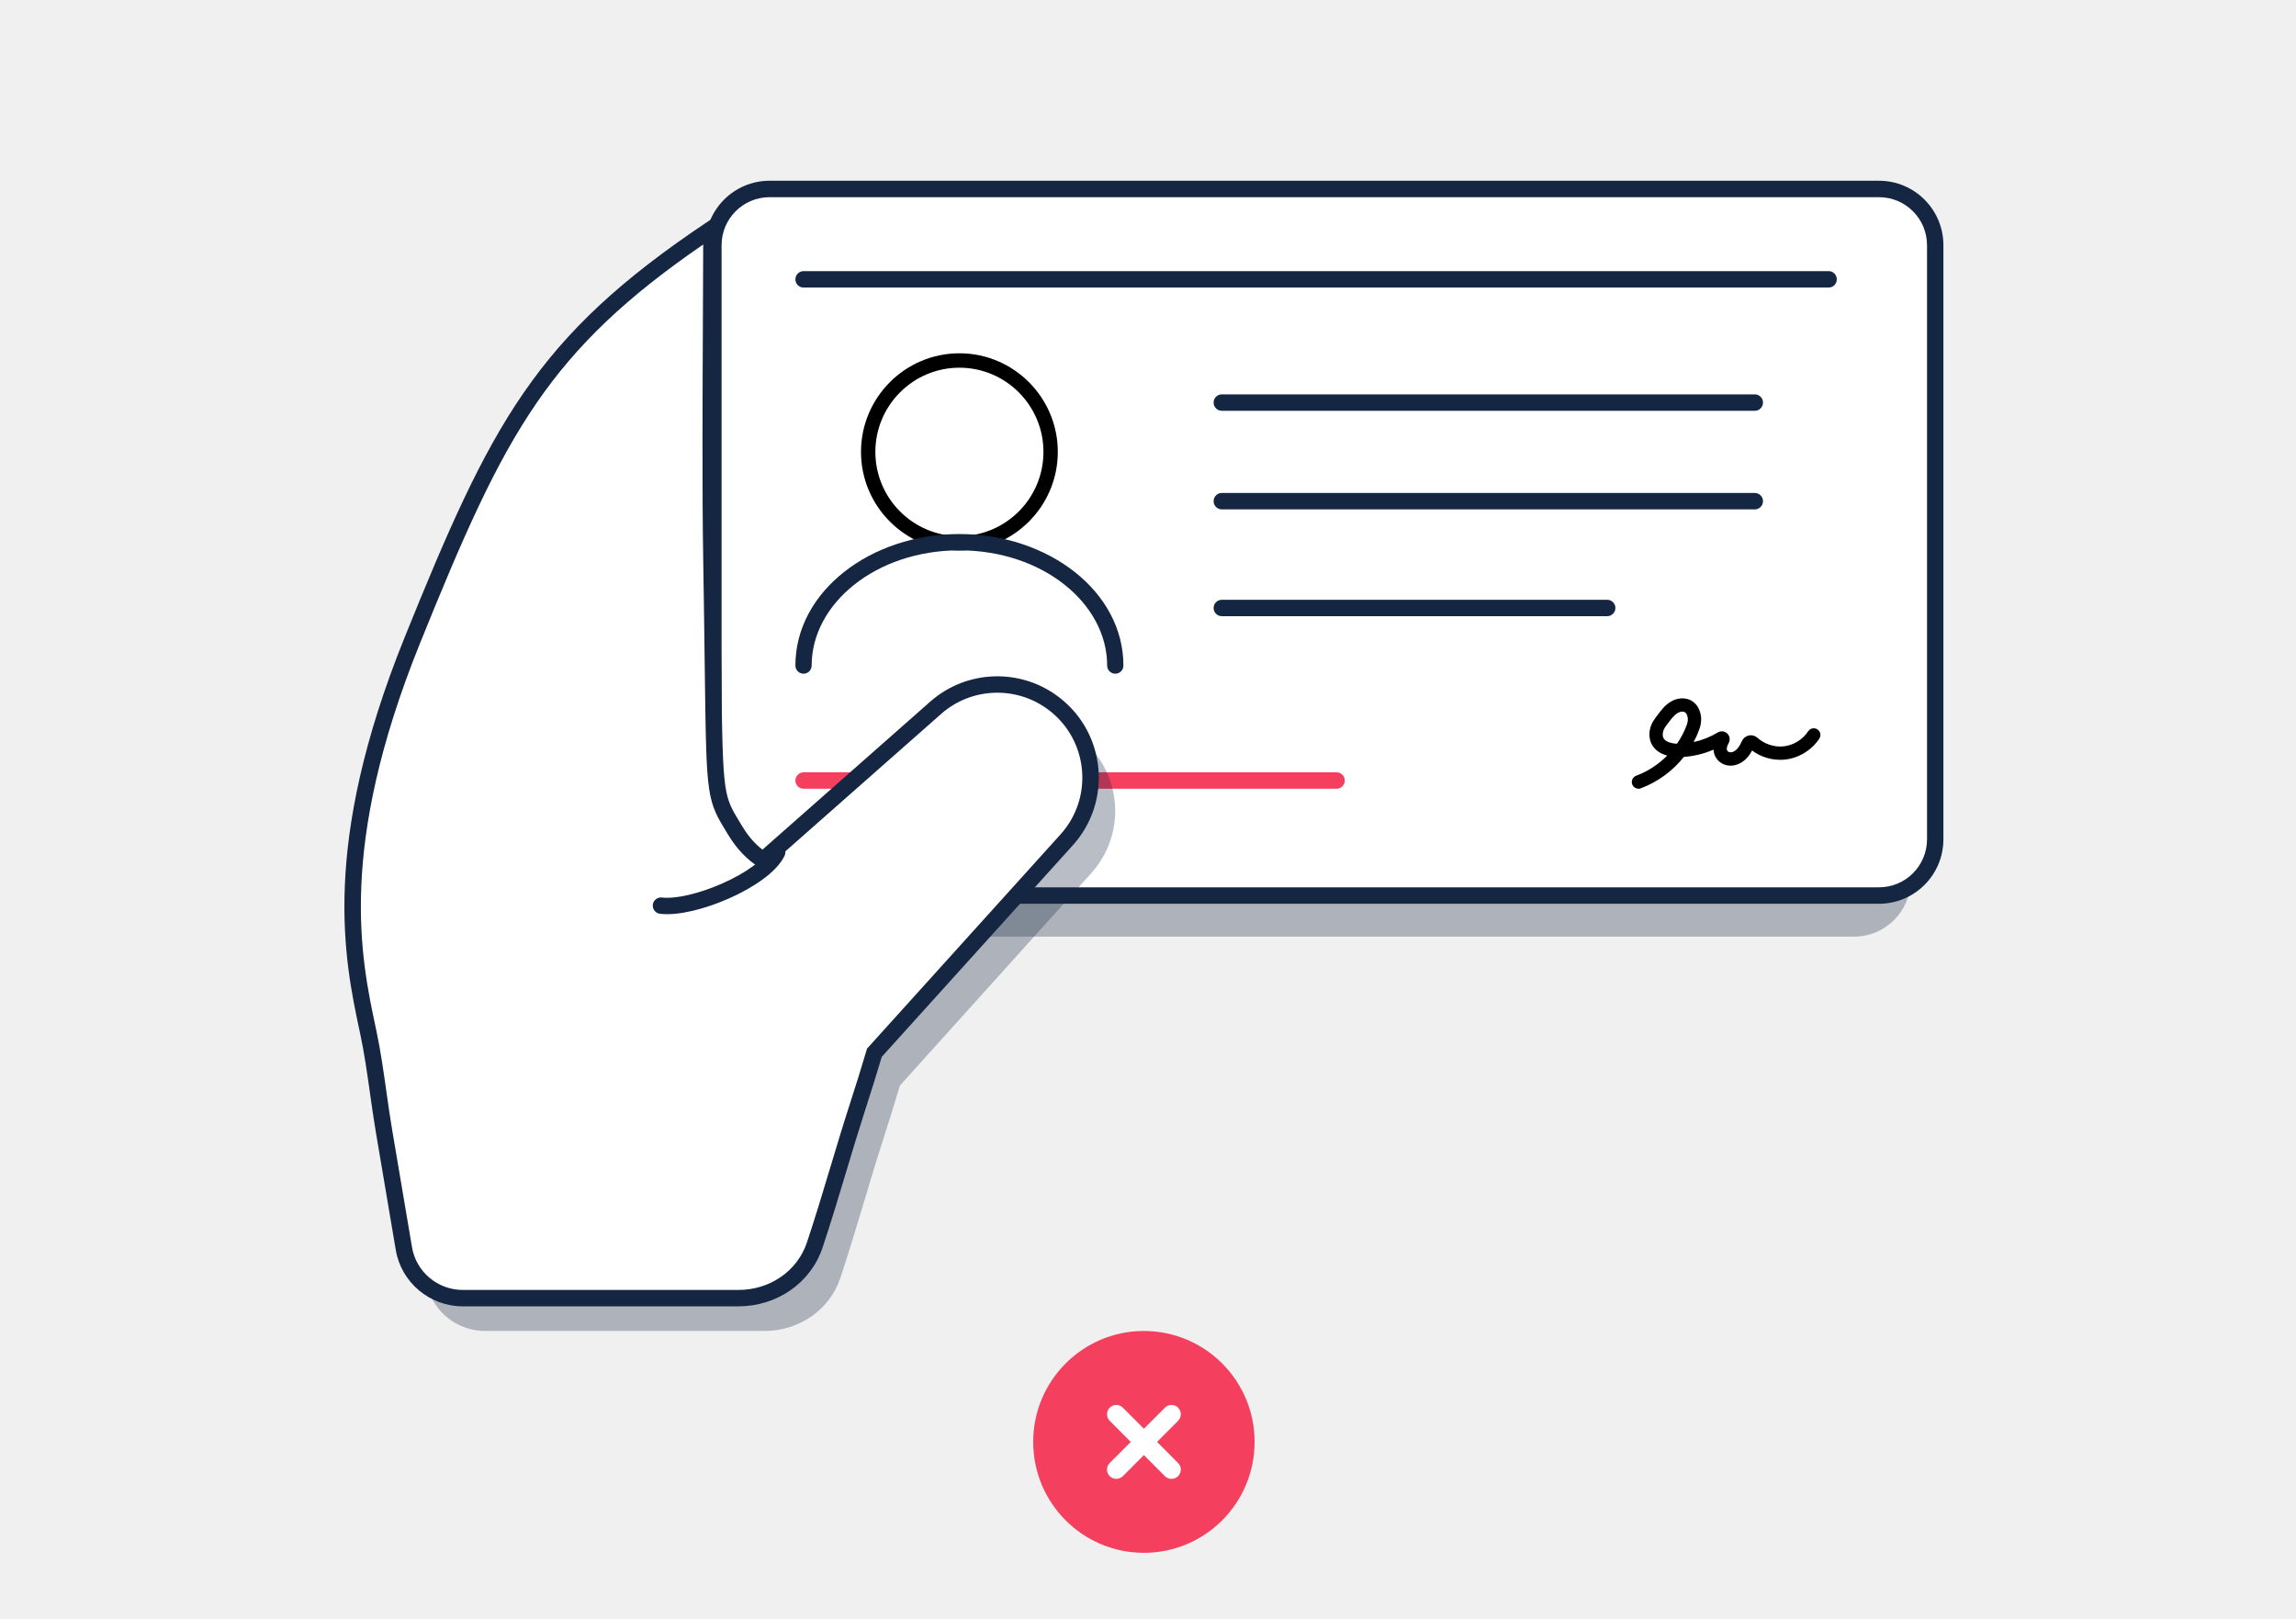
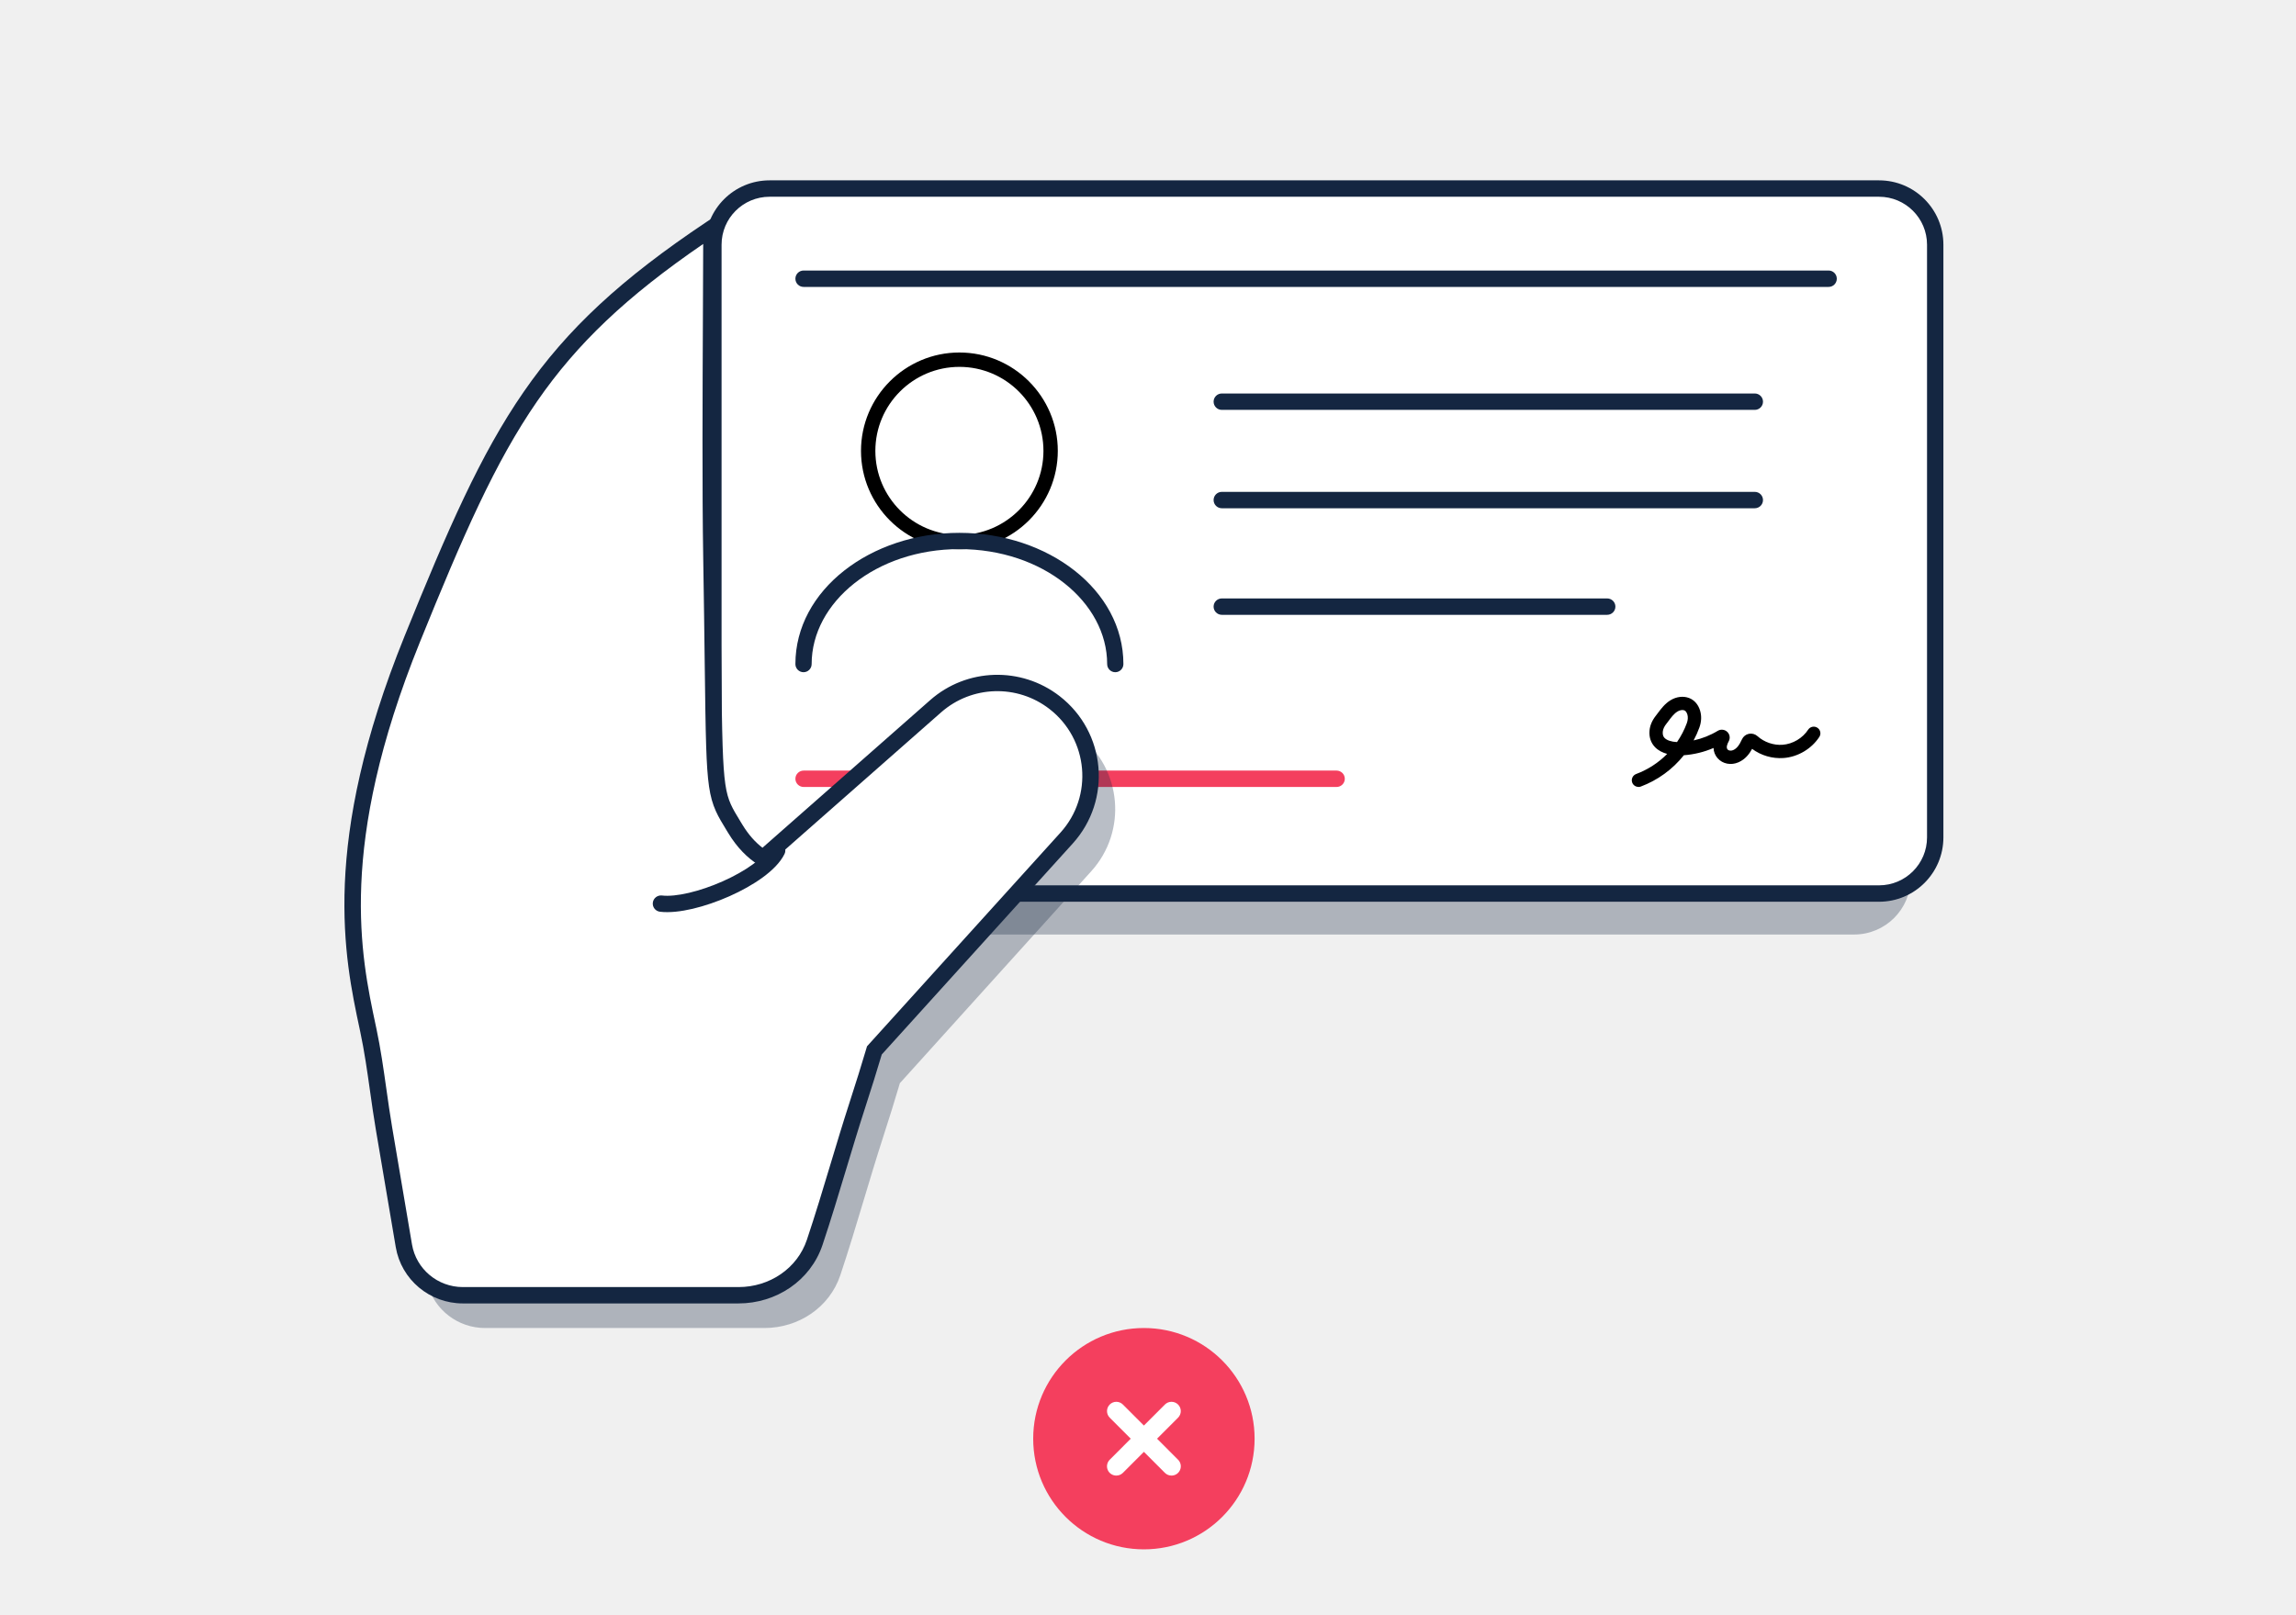
- <svg xmlns="http://www.w3.org/2000/svg" width="200" height="141" viewBox="0 0 200 141" fill="none">
-   <path d="M109.286 125.612C109.286 130.948 104.969 135.274 99.643 135.274C94.318 135.274 90 130.948 90 125.612C90 120.275 94.318 115.949 99.643 115.949C104.969 115.949 109.286 120.275 109.286 125.612Z" fill="#F43F5E" />
-   <path d="M100.788 125.612L102.619 123.777C102.694 123.702 102.754 123.612 102.795 123.514C102.836 123.415 102.857 123.31 102.857 123.203C102.857 123.096 102.836 122.991 102.795 122.892C102.754 122.794 102.694 122.704 102.619 122.629C102.543 122.553 102.454 122.494 102.356 122.453C102.258 122.412 102.152 122.391 102.046 122.391C101.94 122.391 101.834 122.412 101.736 122.453C101.638 122.494 101.549 122.553 101.474 122.629L99.643 124.464L97.812 122.629C97.737 122.553 97.648 122.494 97.55 122.453C97.452 122.412 97.346 122.391 97.24 122.391C97.134 122.391 97.028 122.412 96.93 122.453C96.832 122.494 96.743 122.553 96.668 122.629C96.592 122.704 96.532 122.794 96.491 122.892C96.45 122.991 96.429 123.096 96.429 123.203C96.429 123.31 96.45 123.415 96.491 123.514C96.532 123.612 96.592 123.702 96.668 123.777L98.498 125.612L96.668 127.448C96.554 127.561 96.476 127.706 96.445 127.864C96.413 128.021 96.429 128.185 96.49 128.333C96.552 128.481 96.656 128.608 96.789 128.697C96.923 128.786 97.08 128.833 97.24 128.832C97.447 128.832 97.654 128.755 97.812 128.596L99.643 126.76L101.474 128.596C101.632 128.755 101.839 128.832 102.046 128.832C102.206 128.833 102.363 128.786 102.497 128.697C102.63 128.608 102.734 128.481 102.796 128.333C102.857 128.185 102.873 128.021 102.841 127.864C102.81 127.706 102.732 127.561 102.619 127.448L100.788 125.612Z" fill="white" />
-   <path opacity="0.3" d="M161.5 20.041H64.215C61.493 20.041 59.286 22.236 59.286 24.943V76.691C59.286 79.399 61.493 81.594 64.215 81.594H161.5C164.222 81.594 166.429 79.399 166.429 76.691V24.943C166.429 22.236 164.222 20.041 161.5 20.041Z" fill="#142641" />
-   <path d="M163.643 16.462H66.358C63.635 16.462 61.429 18.657 61.429 21.365V73.112C61.429 75.82 63.635 78.015 66.358 78.015H163.643C166.365 78.015 168.572 75.82 168.572 73.112V21.365C168.572 18.657 166.365 16.462 163.643 16.462Z" fill="white" />
-   <path fill-rule="evenodd" clip-rule="evenodd" d="M69.286 67.995C69.286 67.6 69.608 67.279 70.005 67.279H116.425C116.822 67.279 117.143 67.6 117.143 67.995C117.143 68.39 116.822 68.711 116.425 68.711H70.005C69.608 68.711 69.286 68.39 69.286 67.995Z" fill="#F43F5E" />
-   <path opacity="0.3" d="M63.717 82.235C63.669 82.165 63.622 82.092 63.576 82.017C63.371 81.678 63.163 81.355 62.952 81.029C60.926 77.893 58.732 74.498 58.409 55.152C58.312 49.32 58.351 41.207 58.383 34.573C58.397 31.75 58.409 29.196 58.409 27.198C45.841 35.628 45.499 36.514 41.039 48.088C40.268 50.091 39.372 52.414 38.269 55.152C31.647 71.583 31.789 82.646 32.435 89.725C32.848 94.252 33.65 98.762 34.83 103.152L37.239 112.118C37.847 114.378 39.906 115.949 42.25 115.949H66.587C69.564 115.949 72.258 114.155 73.199 111.335C73.929 109.148 74.605 106.89 75.269 104.676C75.803 102.892 76.329 101.136 76.868 99.468C77.459 97.639 77.962 96.016 78.387 94.572L95.061 76.064C98.208 72.571 97.728 67.136 94.017 64.246C90.946 61.853 86.61 61.987 83.695 64.565L63.717 82.235Z" fill="#142641" />
-   <path fill-rule="evenodd" clip-rule="evenodd" d="M67.037 17.178C64.725 17.178 62.855 19.055 62.855 21.365V73.112C62.855 75.422 64.725 77.299 67.037 77.299H163.677C165.989 77.299 167.86 75.422 167.86 73.112V21.365C167.86 19.055 165.989 17.178 163.677 17.178H67.037ZM61.429 21.365C61.429 18.26 63.942 15.746 67.037 15.746H163.677C166.773 15.746 169.286 18.26 169.286 21.365V73.112C169.286 76.217 166.773 78.731 163.677 78.731H67.037C63.942 78.731 61.429 76.217 61.429 73.112V21.365Z" fill="#142641" />
-   <path fill-rule="evenodd" clip-rule="evenodd" d="M66.472 74.959C65.6 74.415 64.774 73.595 64.057 72.415C63.604 71.668 63.264 71.132 63.007 70.559C62.029 68.376 62.256 65.659 61.972 48.737C61.874 42.882 61.914 34.364 61.947 27.498C61.96 24.614 61.972 22.021 61.972 20.041C47.175 29.931 43.416 37.289 35.91 55.849C28.642 73.819 30.718 83.567 32.024 89.694C32.042 89.781 32.06 89.866 32.079 89.951C32.447 91.686 32.696 93.445 32.944 95.204C33.1 96.311 33.257 97.418 33.443 98.519L35.179 108.774C35.601 111.263 37.776 113.086 40.315 113.086H64.331C67.319 113.086 70.024 111.292 70.968 108.472C71.701 106.284 72.379 104.026 73.045 101.811C73.582 100.026 74.11 98.27 74.651 96.602C75.24 94.783 75.743 93.168 76.168 91.73L92.912 73.209C96.069 69.717 95.587 64.282 91.864 61.391C88.781 58.998 84.43 59.132 81.505 61.71L66.472 74.959Z" fill="white" />
-   <path fill-rule="evenodd" clip-rule="evenodd" d="M62.69 18.609L61.572 19.357C54.124 24.34 49.41 28.716 45.617 34.213C41.839 39.688 38.996 46.245 35.246 55.527C31.587 64.586 30.268 71.603 30.038 77.149C29.808 82.693 30.669 86.737 31.323 89.813L31.38 90.078C31.743 91.786 31.988 93.522 32.237 95.287L32.237 95.292C32.393 96.397 32.551 97.513 32.739 98.625L34.475 108.89C34.954 111.727 37.429 113.802 40.316 113.802H64.33C67.602 113.802 70.598 111.832 71.648 108.695C72.384 106.494 73.065 104.225 73.73 102.011L73.731 102.006C74.268 100.218 74.794 98.468 75.332 96.806C75.902 95.046 76.391 93.474 76.808 92.067L93.442 73.648C96.878 69.845 96.353 63.926 92.302 60.779C88.948 58.172 84.212 58.317 81.028 61.126L66.418 74.016C65.804 73.546 65.21 72.895 64.671 72.007C64.616 71.917 64.564 71.831 64.513 71.748C64.133 71.124 63.869 70.689 63.662 70.228C63.237 69.277 63.047 68.18 62.946 65.106C62.889 63.362 62.859 61.026 62.819 57.773C62.788 55.309 62.751 52.319 62.689 48.662C62.592 42.811 62.632 34.293 62.664 27.418L62.664 27.416C62.677 24.53 62.69 21.933 62.69 19.949V18.609ZM61.254 21.3C61.25 23.052 61.24 25.14 61.23 27.411L61.23 27.417C61.197 34.285 61.157 42.818 61.255 48.686C61.316 52.318 61.354 55.3 61.384 57.765C61.425 61.037 61.455 63.397 61.513 65.153C61.614 68.22 61.8 69.575 62.352 70.809C62.598 71.358 62.914 71.877 63.286 72.487C63.337 72.571 63.39 72.657 63.443 72.745C64.212 74.01 65.113 74.916 66.091 75.527L66.546 75.811L81.979 62.195C84.645 59.843 88.61 59.721 91.42 61.904C94.816 64.543 95.255 69.506 92.376 72.694L75.524 91.353L75.478 91.509C75.056 92.941 74.555 94.552 73.967 96.368C73.424 98.045 72.894 99.81 72.359 101.593L72.357 101.597C71.691 103.816 71.015 106.066 70.287 108.244C69.448 110.752 67.035 112.374 64.33 112.374H40.316C38.127 112.374 36.252 110.8 35.889 108.653L34.153 98.388C33.968 97.297 33.813 96.198 33.657 95.088L33.655 95.076C33.408 93.324 33.157 91.543 32.783 89.782L32.728 89.525C32.078 86.468 31.249 82.569 31.471 77.208C31.693 71.845 32.97 64.989 36.577 56.059C40.333 46.763 43.123 40.348 46.799 35.021C50.271 29.99 54.555 25.902 61.254 21.3Z" fill="#142641" />
-   <path fill-rule="evenodd" clip-rule="evenodd" d="M68.006 73.609C67.65 73.436 67.221 73.583 67.047 73.937C66.829 74.383 66.335 74.91 65.588 75.458C64.855 75.996 63.938 76.509 62.958 76.945C61.979 77.381 60.956 77.733 60.016 77.954C59.065 78.178 58.248 78.257 57.664 78.187C57.271 78.139 56.914 78.418 56.866 78.81C56.819 79.201 57.099 79.557 57.492 79.604C58.316 79.703 59.32 79.585 60.346 79.343C61.383 79.099 62.492 78.717 63.544 78.249C64.594 77.781 65.604 77.219 66.438 76.608C67.257 76.008 67.968 75.314 68.337 74.563C68.51 74.209 68.362 73.782 68.006 73.609Z" fill="#142641" />
-   <path d="M83.572 47.954C78.846 47.954 75 44.101 75 39.366C75 34.63 78.846 30.777 83.572 30.777C88.298 30.777 92.143 34.63 92.143 39.366C92.143 44.101 88.298 47.954 83.572 47.954ZM83.572 32.032C79.537 32.032 76.251 35.321 76.251 39.368C76.251 43.414 79.534 46.704 83.572 46.704C87.61 46.704 90.893 43.414 90.893 39.368C90.893 35.321 87.61 32.032 83.572 32.032Z" fill="black" />
-   <path fill-rule="evenodd" clip-rule="evenodd" d="M105.715 35.071C105.715 34.676 106.036 34.355 106.431 34.355H152.855C153.251 34.355 153.572 34.676 153.572 35.071C153.572 35.467 153.251 35.787 152.855 35.787H106.431C106.036 35.787 105.715 35.467 105.715 35.071Z" fill="#142641" />
-   <path fill-rule="evenodd" clip-rule="evenodd" d="M105.715 43.66C105.715 43.265 106.036 42.944 106.431 42.944H152.855C153.251 42.944 153.572 43.265 153.572 43.66C153.572 44.055 153.251 44.376 152.855 44.376H106.431C106.036 44.376 105.715 44.055 105.715 43.66Z" fill="#142641" />
-   <path fill-rule="evenodd" clip-rule="evenodd" d="M69.286 24.335C69.286 23.94 69.605 23.619 69.998 23.619H159.289C159.682 23.619 160 23.94 160 24.335C160 24.73 159.682 25.051 159.289 25.051H69.998C69.605 25.051 69.286 24.73 69.286 24.335Z" fill="#142641" />
-   <path fill-rule="evenodd" clip-rule="evenodd" d="M105.715 52.965C105.715 52.569 106.037 52.249 106.434 52.249H139.995C140.393 52.249 140.715 52.569 140.715 52.965C140.715 53.36 140.393 53.68 139.995 53.68H106.434C106.037 53.68 105.715 53.36 105.715 52.965Z" fill="#142641" />
-   <path fill-rule="evenodd" clip-rule="evenodd" d="M83.572 47.943C76.298 47.943 70.701 52.584 70.701 57.98C70.701 58.373 70.385 58.69 69.994 58.69C69.603 58.69 69.286 58.373 69.286 57.98C69.286 51.505 75.848 46.523 83.572 46.523C91.296 46.523 97.858 51.505 97.858 57.98C97.858 58.373 97.541 58.69 97.15 58.69C96.759 58.69 96.442 58.373 96.442 57.98C96.442 52.584 90.846 47.943 83.572 47.943Z" fill="#142641" />
-   <path d="M142.721 68.704C142.487 68.704 142.265 68.56 142.179 68.326C142.126 68.182 142.132 68.023 142.196 67.883C142.26 67.743 142.376 67.634 142.52 67.58C143.538 67.197 144.462 66.598 145.226 65.824C144.851 65.722 144.461 65.541 144.162 65.23C143.808 64.86 143.641 64.368 143.685 63.81C143.717 63.37 143.901 62.925 144.211 62.525C144.272 62.446 144.332 62.367 144.392 62.286C144.686 61.89 145.022 61.44 145.514 61.139C146.028 60.824 146.63 60.752 147.129 60.942C147.59 61.118 147.933 61.51 148.093 62.047C148.232 62.511 148.211 63.02 148.03 63.519C147.891 63.907 147.723 64.284 147.527 64.647C148.27 64.486 148.982 64.202 149.632 63.808C149.761 63.73 149.911 63.697 150.061 63.714C150.211 63.73 150.351 63.796 150.459 63.9C150.568 64.004 150.639 64.141 150.662 64.29C150.685 64.439 150.658 64.591 150.586 64.723C150.459 64.955 150.338 65.265 150.487 65.434C150.598 65.562 150.815 65.56 150.971 65.493C151.277 65.358 151.499 65.084 151.74 64.549C151.795 64.428 151.878 64.322 151.982 64.238C152.086 64.155 152.208 64.097 152.338 64.07C152.471 64.043 152.608 64.047 152.739 64.082C152.87 64.118 152.99 64.183 153.091 64.274C153.68 64.804 154.5 65.084 155.272 65.027C156.167 64.962 157.026 64.45 157.513 63.697C157.598 63.572 157.729 63.486 157.877 63.456C158.025 63.426 158.179 63.456 158.306 63.537C158.433 63.619 158.523 63.747 158.557 63.894C158.591 64.041 158.566 64.195 158.489 64.325C157.809 65.379 156.611 66.092 155.36 66.183C154.382 66.251 153.411 65.967 152.623 65.383C152.38 65.833 152.023 66.296 151.441 66.553C150.786 66.843 150.053 66.7 149.615 66.197C149.398 65.949 149.274 65.634 149.263 65.305C148.443 65.66 147.57 65.874 146.679 65.939C145.698 67.172 144.402 68.117 142.927 68.674C142.863 68.698 142.795 68.711 142.726 68.711L142.721 68.704ZM146.552 61.994C146.415 61.994 146.257 62.04 146.118 62.126C145.817 62.309 145.576 62.633 145.321 62.976C145.256 63.064 145.191 63.15 145.127 63.234C145.006 63.389 144.86 63.63 144.839 63.898C144.816 64.202 144.918 64.348 144.997 64.429C145.196 64.638 145.599 64.77 146.081 64.79C146.437 64.274 146.726 63.714 146.941 63.124C147.034 62.865 147.05 62.599 146.983 62.379C146.897 62.094 146.76 62.04 146.714 62.022C146.662 62.003 146.607 61.993 146.552 61.994Z" fill="black" />
+ <svg xmlns="http://www.w3.org/2000/svg" width="280" height="197" viewBox="0 0 280 197" fill="none">
+   <path d="M153 175.5C153 182.956 146.956 189 139.5 189C132.045 189 126 182.956 126 175.5C126 168.044 132.045 162 139.5 162C146.956 162 153 168.044 153 175.5Z" fill="#F43F5E" />
+   <path d="M141.103 175.501L143.666 172.937C143.771 172.831 143.855 172.707 143.912 172.569C143.97 172.431 143.999 172.284 143.999 172.135C143.999 171.986 143.97 171.838 143.912 171.7C143.855 171.563 143.771 171.438 143.666 171.333C143.561 171.227 143.436 171.144 143.298 171.086C143.161 171.029 143.013 171 142.864 171C142.715 171 142.568 171.029 142.43 171.086C142.293 171.144 142.168 171.227 142.063 171.333L139.5 173.897L136.937 171.333C136.832 171.227 136.707 171.144 136.57 171.086C136.432 171.029 136.285 171 136.136 171C135.987 171 135.839 171.029 135.702 171.086C135.564 171.144 135.439 171.227 135.334 171.333C135.229 171.438 135.145 171.563 135.088 171.7C135.03 171.838 135.001 171.986 135.001 172.135C135.001 172.284 135.03 172.431 135.088 172.569C135.145 172.707 135.229 172.831 135.334 172.937L137.897 175.501L135.334 178.066C135.175 178.224 135.066 178.426 135.022 178.646C134.978 178.866 135 179.095 135.086 179.302C135.172 179.51 135.318 179.687 135.505 179.811C135.692 179.935 135.911 180.001 136.136 180C136.425 180 136.715 179.891 136.937 179.67L139.5 177.105L142.063 179.67C142.285 179.891 142.575 180 142.864 180C143.089 180.001 143.308 179.935 143.495 179.811C143.682 179.687 143.828 179.51 143.914 179.302C144 179.095 144.022 178.866 143.978 178.646C143.934 178.426 143.825 178.224 143.666 178.066L141.103 175.501Z" fill="white" />
+   <path opacity="0.3" d="M226.1 28H89.9C86.089 28 83 31.067 83 34.85V107.15C83 110.933 86.089 114 89.9 114H226.1C229.911 114 233 110.933 233 107.15V34.85C233 31.067 229.911 28 226.1 28Z" fill="#142641" />
+   <path d="M229.1 23H92.9C89.089 23 86 26.066 86 29.85V102.15C86 105.934 89.089 109 92.9 109H229.1C232.911 109 236 105.934 236 102.15V29.85C236 26.067 232.911 23 229.1 23Z" fill="white" />
+   <path fill-rule="evenodd" clip-rule="evenodd" d="M97 95C97 94.448 97.451 94 98.006 94H162.994C163.55 94 164 94.448 164 95C164 95.552 163.55 96 162.994 96H98.006C97.451 96 97 95.552 97 95Z" fill="#F43F5E" />
+   <path opacity="0.3" d="M89.204 114.895C89.137 114.798 89.071 114.696 89.007 114.591C88.72 114.118 88.428 113.666 88.133 113.211C85.296 108.829 82.225 104.086 81.773 77.056C81.637 68.907 81.692 57.573 81.737 48.303C81.756 44.361 81.773 40.791 81.773 38C64.178 49.778 63.7 51.017 57.456 67.186C56.375 69.985 55.122 73.231 53.577 77.056C44.306 100.013 44.505 115.47 45.409 125.36C45.987 131.685 47.11 137.986 48.762 144.121L52.135 156.647C52.986 159.805 55.868 162 59.15 162H93.222C97.39 162 101.162 159.493 102.479 155.553C103.501 152.498 104.448 149.343 105.377 146.25C106.125 143.757 106.861 141.304 107.616 138.973C108.443 136.417 109.147 134.15 109.742 132.132L133.086 106.273C137.492 101.394 136.82 93.8 131.625 89.762C127.325 86.419 121.254 86.606 117.174 90.208L89.204 114.895Z" fill="#142641" />
+   <path fill-rule="evenodd" clip-rule="evenodd" d="M93.852 24.001C90.615 24.001 87.996 26.623 87.996 29.851V102.149C87.996 105.377 90.615 107.999 93.852 107.999H229.148C232.385 107.999 235.004 105.377 235.004 102.149V29.851C235.004 26.623 232.385 24.001 229.148 24.001H93.852ZM86 29.851C86 25.512 89.519 22 93.852 22H229.148C233.482 22 237 25.512 237 29.851V102.149C237 106.488 233.482 110 229.148 110H93.852C89.519 110 86 106.488 86 102.149V29.851Z" fill="#142641" />
+   <path fill-rule="evenodd" clip-rule="evenodd" d="M93.061 104.73C91.839 103.969 90.684 102.824 89.68 101.175C89.045 100.133 88.57 99.384 88.21 98.583C86.841 95.533 87.158 91.737 86.761 68.093C86.624 59.913 86.68 48.012 86.725 38.419C86.744 34.39 86.761 30.767 86.761 28C66.045 41.819 60.782 52.099 50.273 78.03C40.099 103.137 43.006 116.756 44.833 125.318C44.859 125.438 44.885 125.558 44.91 125.677C45.426 128.101 45.774 130.558 46.122 133.015C46.341 134.562 46.559 136.109 46.821 137.648L49.251 151.975C49.841 155.453 52.886 158 56.44 158H90.063C94.247 158 98.033 155.493 99.355 151.553C100.381 148.497 101.331 145.341 102.263 142.247C103.015 139.753 103.754 137.299 104.511 134.968C105.336 132.427 106.04 130.171 106.635 128.161L130.077 102.285C134.497 97.406 133.822 89.812 128.609 85.774C124.294 82.431 118.202 82.618 114.107 86.219L93.061 104.73Z" fill="white" />
+   <path fill-rule="evenodd" clip-rule="evenodd" d="M87.765 26L86.201 27.044C75.774 34.008 69.174 40.121 63.864 47.801C58.574 55.45 54.595 64.612 49.345 77.58C44.221 90.237 42.375 100.04 42.053 107.79C41.731 115.536 42.936 121.186 43.853 125.484L43.931 125.853C44.44 128.241 44.783 130.666 45.131 133.131L45.132 133.138C45.35 134.682 45.571 136.242 45.834 137.795L48.264 152.137C48.936 156.101 52.401 159 56.443 159H90.063C94.643 159 98.838 156.248 100.307 151.865C101.337 148.79 102.291 145.619 103.222 142.526L103.224 142.519C103.976 140.021 104.712 137.575 105.465 135.254C106.263 132.795 106.948 130.599 107.532 128.633L130.819 102.899C135.629 97.584 134.894 89.316 129.223 84.918C124.527 81.276 117.896 81.479 113.439 85.403L92.985 103.413C92.126 102.756 91.294 101.847 90.539 100.605C90.463 100.479 90.389 100.359 90.319 100.244C89.787 99.371 89.416 98.764 89.127 98.12C88.531 96.791 88.266 95.258 88.124 90.963C88.044 88.527 88.003 85.263 87.946 80.718C87.903 77.275 87.851 73.098 87.765 67.989C87.628 59.814 87.684 47.913 87.729 38.307L87.729 38.304C87.748 34.272 87.765 30.645 87.765 27.872V26ZM85.755 29.759C85.75 32.207 85.736 35.125 85.722 38.297L85.722 38.306C85.676 47.903 85.62 59.823 85.758 68.022C85.843 73.096 85.895 77.263 85.938 80.707C85.996 85.279 86.037 88.576 86.118 91.029C86.259 95.314 86.52 97.208 87.293 98.932C87.637 99.699 88.08 100.423 88.6 101.276C88.672 101.393 88.746 101.514 88.821 101.637C89.896 103.405 91.158 104.671 92.528 105.524L93.164 105.921L114.771 86.896C118.503 83.61 124.054 83.439 127.988 86.49C132.742 90.177 133.357 97.111 129.326 101.565L105.734 127.635L105.67 127.853C105.078 129.854 104.377 132.104 103.554 134.642C102.794 136.985 102.052 139.45 101.302 141.942L101.3 141.948C100.367 145.048 99.421 148.192 98.402 151.234C97.227 154.739 93.849 157.005 90.063 157.005H56.443C53.378 157.005 50.753 154.806 50.244 151.806L47.814 137.464C47.556 135.94 47.339 134.405 47.12 132.854L47.117 132.837C46.771 130.389 46.419 127.901 45.896 125.441L45.819 125.081C44.908 120.81 43.748 115.362 44.059 107.872C44.37 100.379 46.158 90.8 51.208 78.324C56.466 65.335 60.372 56.373 65.519 48.93C70.38 41.901 76.376 36.189 85.755 29.759Z" fill="#142641" />
+   <path fill-rule="evenodd" clip-rule="evenodd" d="M95.209 102.843C94.711 102.602 94.11 102.807 93.867 103.302C93.561 103.925 92.869 104.662 91.823 105.427C90.796 106.178 89.513 106.895 88.141 107.505C86.771 108.114 85.338 108.605 84.022 108.914C82.691 109.227 81.547 109.337 80.73 109.239C80.179 109.174 79.679 109.563 79.613 110.11C79.546 110.657 79.939 111.154 80.489 111.22C81.642 111.358 83.048 111.193 84.484 110.856C85.936 110.514 87.489 109.98 88.961 109.326C90.431 108.672 91.846 107.887 93.013 107.034C94.159 106.195 95.156 105.227 95.671 104.177C95.914 103.682 95.707 103.085 95.209 102.843Z" fill="#142641" />
+   <path d="M117 67C110.384 67 105 61.617 105 55C105 48.383 110.384 43 117 43C123.616 43 129 48.383 129 55C129 61.616 123.616 67 117 67ZM117 44.753C111.35 44.753 106.751 49.349 106.751 55.003C106.751 60.657 111.347 65.254 117 65.254C122.653 65.254 127.25 60.657 127.25 55.003C127.25 49.349 122.654 44.753 117 44.753Z" fill="black" />
+   <path fill-rule="evenodd" clip-rule="evenodd" d="M148 49C148 48.448 148.449 48 149.003 48H213.997C214.551 48 215 48.448 215 49C215 49.552 214.551 50 213.997 50H149.003C148.449 50 148 49.552 148 49Z" fill="#142641" />
+   <path fill-rule="evenodd" clip-rule="evenodd" d="M148 61C148 60.448 148.449 60 149.003 60H213.997C214.551 60 215 60.448 215 61C215 61.552 214.551 62 213.997 62H149.003C148.449 62 148 61.552 148 61Z" fill="#142641" />
+   <path fill-rule="evenodd" clip-rule="evenodd" d="M97 34C97 33.448 97.446 33 97.997 33H223.003C223.554 33 224 33.448 224 34C224 34.552 223.554 35 223.003 35H97.997C97.446 35 97 34.552 97 34Z" fill="#142641" />
+   <path fill-rule="evenodd" clip-rule="evenodd" d="M148 74C148 73.448 148.451 73 149.007 73H195.993C196.549 73 197 73.448 197 74C197 74.552 196.549 75 195.993 75H149.007C148.451 75 148 74.552 148 74Z" fill="#142641" />
+   <path fill-rule="evenodd" clip-rule="evenodd" d="M117 66.984C106.817 66.984 98.981 73.469 98.981 81.008C98.981 81.556 98.538 82 97.991 82C97.444 82 97 81.556 97 81.008C97 71.961 106.186 65 117 65C127.814 65 137 71.961 137 81.008C137 81.556 136.556 82 136.009 82C135.462 82 135.019 81.556 135.019 81.008C135.019 73.469 127.183 66.984 117 66.984Z" fill="#142641" />
+   <path d="M199.809 95.99C199.481 95.99 199.17 95.789 199.05 95.462C198.976 95.261 198.984 95.038 199.074 94.843C199.163 94.648 199.326 94.496 199.527 94.42C200.953 93.886 202.246 93.049 203.316 91.966C202.79 91.824 202.245 91.572 201.827 91.137C201.33 90.62 201.097 89.933 201.159 89.153C201.204 88.538 201.46 87.917 201.895 87.357C201.98 87.247 202.064 87.136 202.148 87.023C202.56 86.47 203.031 85.842 203.718 85.421C204.439 84.98 205.282 84.88 205.98 85.145C206.625 85.392 207.105 85.939 207.329 86.69C207.524 87.338 207.495 88.049 207.242 88.746C207.046 89.288 206.811 89.814 206.537 90.322C207.578 90.097 208.574 89.701 209.484 89.15C209.664 89.041 209.876 88.995 210.085 89.018C210.294 89.042 210.49 89.133 210.643 89.279C210.795 89.424 210.895 89.616 210.927 89.823C210.959 90.031 210.921 90.244 210.82 90.428C210.642 90.752 210.473 91.186 210.681 91.422C210.837 91.601 211.141 91.597 211.359 91.504C211.787 91.316 212.098 90.933 212.436 90.186C212.513 90.016 212.629 89.867 212.774 89.751C212.919 89.635 213.09 89.554 213.273 89.516C213.458 89.478 213.651 89.484 213.834 89.533C214.017 89.583 214.186 89.674 214.327 89.801C215.151 90.542 216.299 90.933 217.38 90.853C218.633 90.762 219.836 90.047 220.517 88.995C220.637 88.821 220.82 88.7 221.027 88.659C221.234 88.617 221.449 88.658 221.627 88.772C221.805 88.886 221.931 89.065 221.979 89.27C222.027 89.476 221.992 89.692 221.883 89.872C220.932 91.345 219.255 92.342 217.504 92.468C216.134 92.563 214.775 92.167 213.672 91.351C213.331 91.98 212.832 92.627 212.017 92.986C211.099 93.39 210.074 93.19 209.461 92.487C209.157 92.141 208.983 91.701 208.968 91.242C207.82 91.737 206.597 92.037 205.35 92.128C203.977 93.851 202.162 95.171 200.098 95.948C200.008 95.982 199.912 96 199.816 96L199.809 95.99ZM205.172 86.615C204.98 86.615 204.76 86.68 204.565 86.8C204.143 87.056 203.806 87.509 203.449 87.988C203.358 88.111 203.267 88.231 203.177 88.347C203.008 88.564 202.804 88.901 202.774 89.276C202.742 89.7 202.885 89.904 202.995 90.018C203.274 90.309 203.839 90.494 204.513 90.523C205.012 89.801 205.416 89.019 205.717 88.195C205.846 87.833 205.869 87.46 205.776 87.153C205.655 86.755 205.464 86.68 205.399 86.654C205.326 86.628 205.249 86.615 205.172 86.615Z" fill="black" />
</svg>
